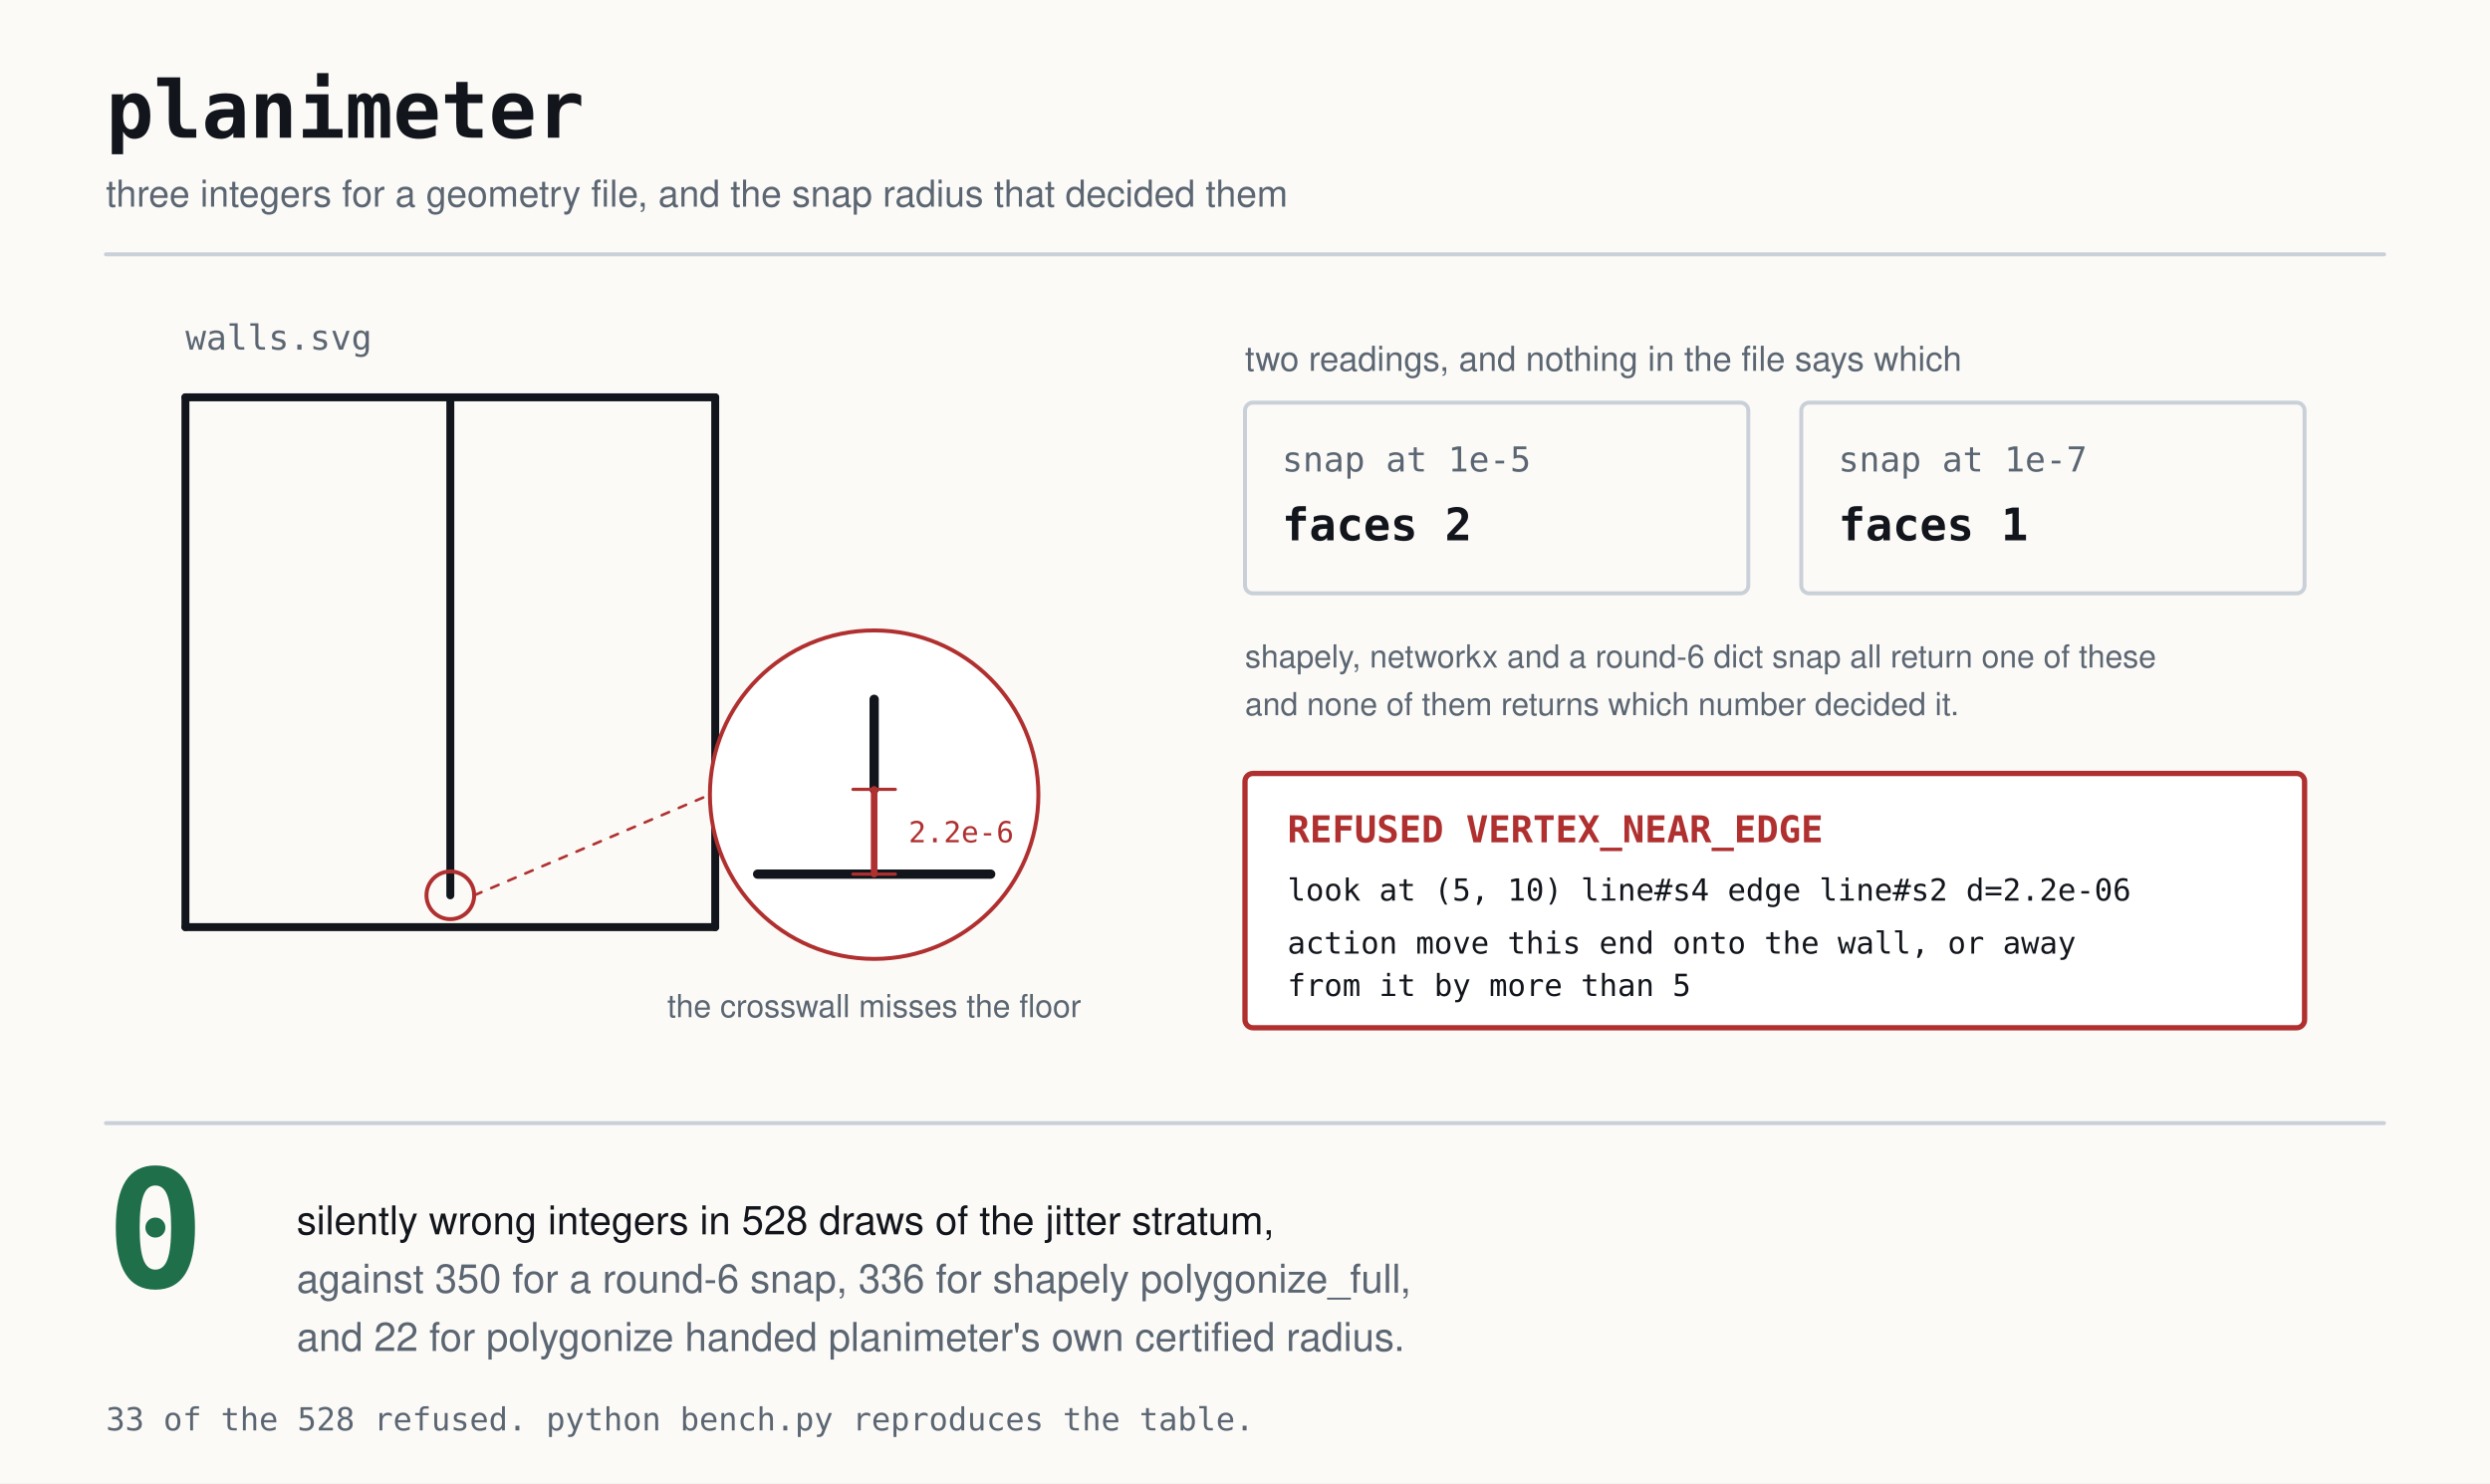
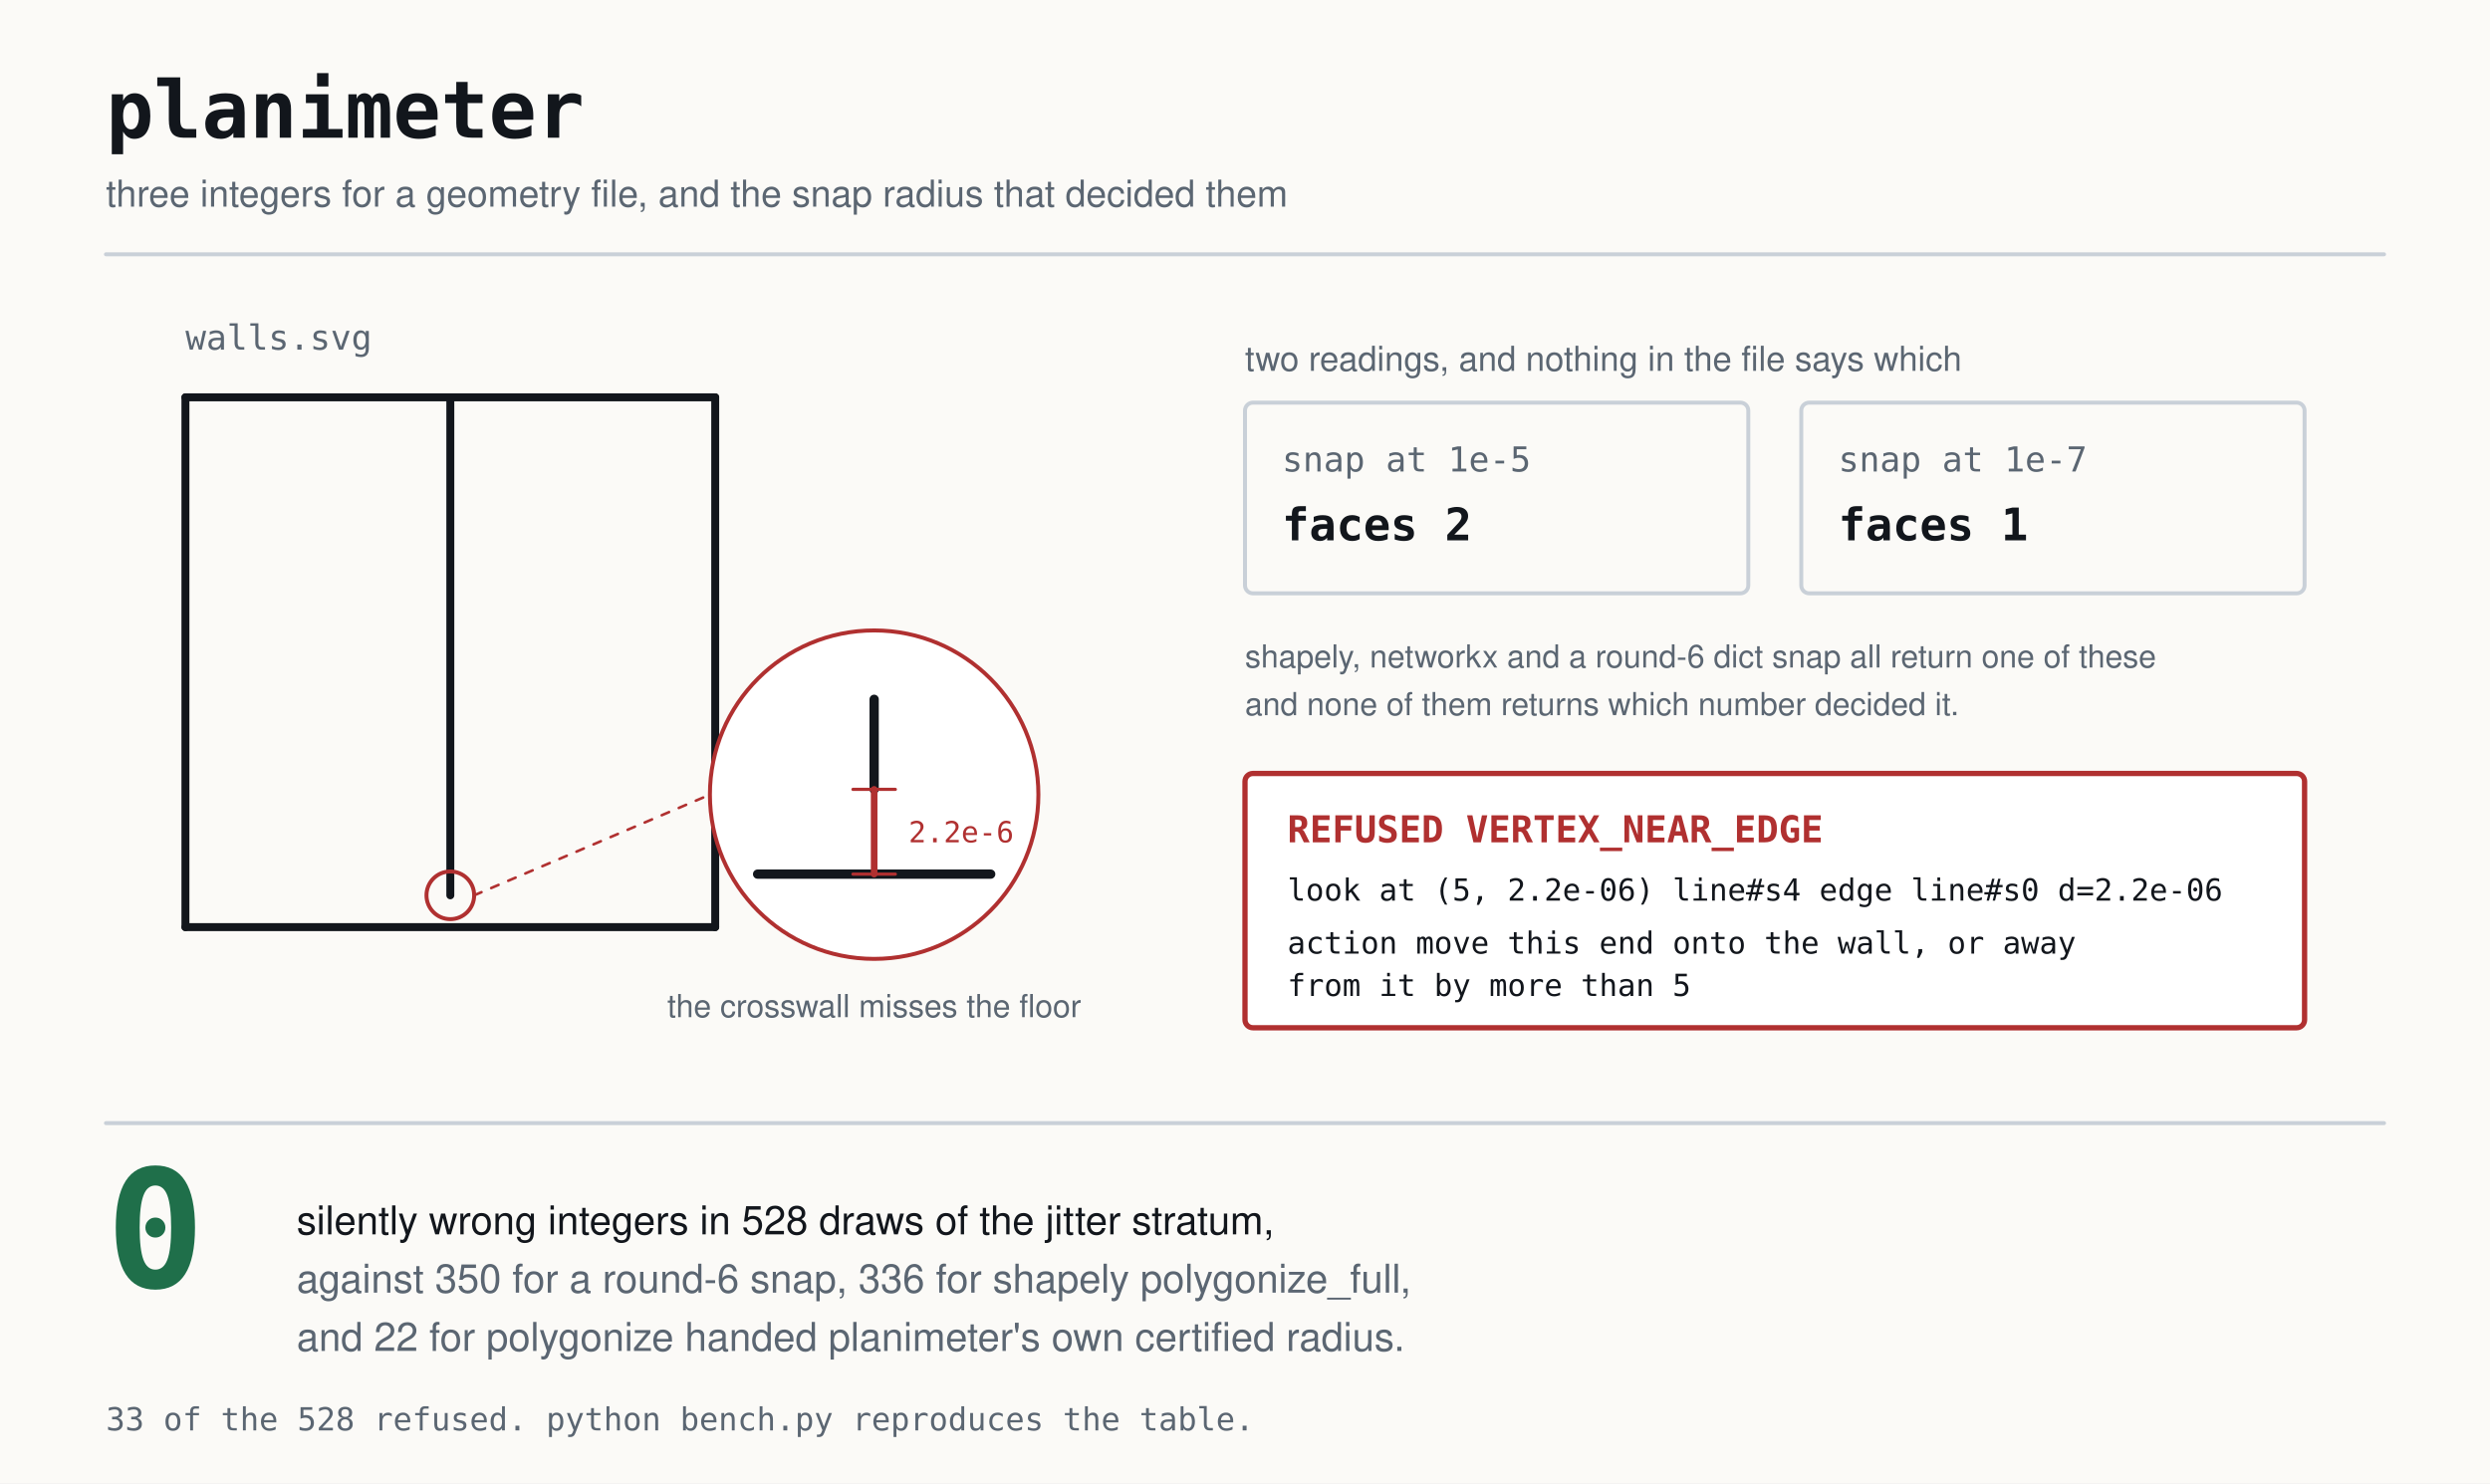
<svg xmlns="http://www.w3.org/2000/svg" viewBox="0 0 940 560" width="940" height="560" font-family="system-ui,-apple-system,Segoe UI,Helvetica,Arial,sans-serif">
  <rect width="940" height="560" fill="#fbfaf7" />
  <text x="40.0" y="52.0" font-size="30" fill="#12161c" text-anchor="start" font-family="ui-monospace,SFMono-Regular,Menlo,Consolas,monospace" font-weight="600">planimeter</text>
  <text x="40.0" y="78.0" font-size="14" fill="#5b6672" text-anchor="start" font-family="system-ui,-apple-system,Segoe UI,Helvetica,Arial,sans-serif" font-weight="400">three integers for a geometry file, and the snap radius that decided them</text>
  <line x1="40.00" y1="96.00" x2="900.00" y2="96.00" stroke="#c9d0d8" stroke-width="1.5" stroke-linecap="round" />
  <line x1="70.00" y1="350.00" x2="270.00" y2="350.00" stroke="#12161c" stroke-width="3" stroke-linecap="round" />
  <line x1="70.00" y1="350.00" x2="70.00" y2="150.00" stroke="#12161c" stroke-width="3" stroke-linecap="round" />
  <line x1="270.00" y1="350.00" x2="270.00" y2="150.00" stroke="#12161c" stroke-width="3" stroke-linecap="round" />
  <line x1="70.00" y1="150.00" x2="270.00" y2="150.00" stroke="#12161c" stroke-width="3" stroke-linecap="round" />
  <line x1="170.00" y1="150.00" x2="170.00" y2="338.00" stroke="#12161c" stroke-width="3" stroke-linecap="round" />
  <text x="70.0" y="132.0" font-size="13" fill="#5b6672" text-anchor="start" font-family="ui-monospace,SFMono-Regular,Menlo,Consolas,monospace" font-weight="400">walls.svg</text>
  <circle cx="170.0" cy="338.0" r="9" fill="none" stroke="#b03030" stroke-width="1.5" />
  <line x1="179.00" y1="338.00" x2="268.00" y2="300.00" stroke="#b03030" stroke-width="1" stroke-linecap="round" stroke-dasharray="3 4" />
  <circle cx="330" cy="300" r="62" fill="#ffffff" stroke="#b03030" stroke-width="1.5" />
  <line x1="286.00" y1="330.00" x2="374.00" y2="330.00" stroke="#12161c" stroke-width="3.5" stroke-linecap="round" />
  <line x1="330.00" y1="264.00" x2="330.00" y2="298.00" stroke="#12161c" stroke-width="3.5" stroke-linecap="round" />
  <line x1="330.00" y1="298.00" x2="330.00" y2="330.00" stroke="#b03030" stroke-width="2.5" stroke-linecap="round" />
  <line x1="322.00" y1="298.00" x2="338.00" y2="298.00" stroke="#b03030" stroke-width="1.2" stroke-linecap="round" />
  <line x1="322.00" y1="330.00" x2="338.00" y2="330.00" stroke="#b03030" stroke-width="1.2" stroke-linecap="round" />
  <text x="343.0" y="318.0" font-size="11" fill="#b03030" text-anchor="start" font-family="ui-monospace,SFMono-Regular,Menlo,Consolas,monospace" font-weight="400">2.2e-6</text>
  <text x="330.0" y="384.0" font-size="12" fill="#5b6672" text-anchor="middle" font-family="system-ui,-apple-system,Segoe UI,Helvetica,Arial,sans-serif" font-weight="400">the crosswall misses the floor</text>
  <text x="470.0" y="140.0" font-size="13" fill="#5b6672" text-anchor="start" font-family="system-ui,-apple-system,Segoe UI,Helvetica,Arial,sans-serif" font-weight="400">two readings, and nothing in the file says which</text>
  <rect x="470" y="152" width="190" height="72" fill="none" stroke="#c9d0d8" stroke-width="1.5" rx="3" />
  <text x="484.0" y="178.0" font-size="13" fill="#5b6672" text-anchor="start" font-family="ui-monospace,SFMono-Regular,Menlo,Consolas,monospace" font-weight="400">snap at 1e-5</text>
  <text x="484.0" y="204.0" font-size="17" fill="#12161c" text-anchor="start" font-family="ui-monospace,SFMono-Regular,Menlo,Consolas,monospace" font-weight="600">faces  2</text>
  <rect x="680" y="152" width="190" height="72" fill="none" stroke="#c9d0d8" stroke-width="1.5" rx="3" />
  <text x="694.0" y="178.0" font-size="13" fill="#5b6672" text-anchor="start" font-family="ui-monospace,SFMono-Regular,Menlo,Consolas,monospace" font-weight="400">snap at 1e-7</text>
  <text x="694.0" y="204.0" font-size="17" fill="#12161c" text-anchor="start" font-family="ui-monospace,SFMono-Regular,Menlo,Consolas,monospace" font-weight="600">faces  1</text>
  <text x="470.0" y="252.0" font-size="12" fill="#5b6672" text-anchor="start" font-family="system-ui,-apple-system,Segoe UI,Helvetica,Arial,sans-serif" font-weight="400">shapely, networkx and a round-6 dict snap all return one of these</text>
  <text x="470.0" y="270.0" font-size="12" fill="#5b6672" text-anchor="start" font-family="system-ui,-apple-system,Segoe UI,Helvetica,Arial,sans-serif" font-weight="400">and none of them returns which number decided it.</text>
  <rect x="470" y="292" width="400" height="96" fill="#ffffff" stroke="#b03030" stroke-width="2" rx="3" />
  <text x="486.0" y="318.0" font-size="14" fill="#b03030" text-anchor="start" font-family="ui-monospace,SFMono-Regular,Menlo,Consolas,monospace" font-weight="600">REFUSED   VERTEX_NEAR_EDGE</text>
-   <text x="486.0" y="340.0" font-size="11.5" fill="#12161c" text-anchor="start" font-family="ui-monospace,SFMono-Regular,Menlo,Consolas,monospace" font-weight="400">look at  (5, 10)  line#s4  edge line#s2  d=2.2e-06</text>
+   <text x="486.0" y="340.0" font-size="11.5" fill="#12161c" text-anchor="start" font-family="ui-monospace,SFMono-Regular,Menlo,Consolas,monospace" font-weight="400">look at  (5, 2.2e-06)  line#s4  edge line#s0  d=2.2e-06</text>
  <text x="486.0" y="360.0" font-size="11.5" fill="#12161c" text-anchor="start" font-family="ui-monospace,SFMono-Regular,Menlo,Consolas,monospace" font-weight="400">action   move this end onto the wall, or away</text>
  <text x="486.0" y="376.0" font-size="11.5" fill="#12161c" text-anchor="start" font-family="ui-monospace,SFMono-Regular,Menlo,Consolas,monospace" font-weight="400">         from it by more than 5</text>
  <line x1="40.00" y1="424.00" x2="900.00" y2="424.00" stroke="#c9d0d8" stroke-width="1.5" stroke-linecap="round" />
  <text x="40.0" y="486.0" font-size="62" fill="#1f6f4a" text-anchor="start" font-family="ui-monospace,SFMono-Regular,Menlo,Consolas,monospace" font-weight="700">0</text>
  <text x="112.0" y="466.0" font-size="15" fill="#12161c" text-anchor="start" font-family="system-ui,-apple-system,Segoe UI,Helvetica,Arial,sans-serif" font-weight="400">silently wrong integers in 528 draws of the jitter stratum,</text>
  <text x="112.0" y="488.0" font-size="15" fill="#5b6672" text-anchor="start" font-family="system-ui,-apple-system,Segoe UI,Helvetica,Arial,sans-serif" font-weight="400">against 350 for a round-6 snap, 336 for shapely polygonize_full,</text>
  <text x="112.0" y="510.0" font-size="15" fill="#5b6672" text-anchor="start" font-family="system-ui,-apple-system,Segoe UI,Helvetica,Arial,sans-serif" font-weight="400">and 22 for polygonize handed planimeter's own certified radius.</text>
  <text x="40.0" y="540.0" font-size="12" fill="#5b6672" text-anchor="start" font-family="ui-monospace,SFMono-Regular,Menlo,Consolas,monospace" font-weight="400">33 of the 528 refused.  python bench.py reproduces the table.</text>
</svg>
